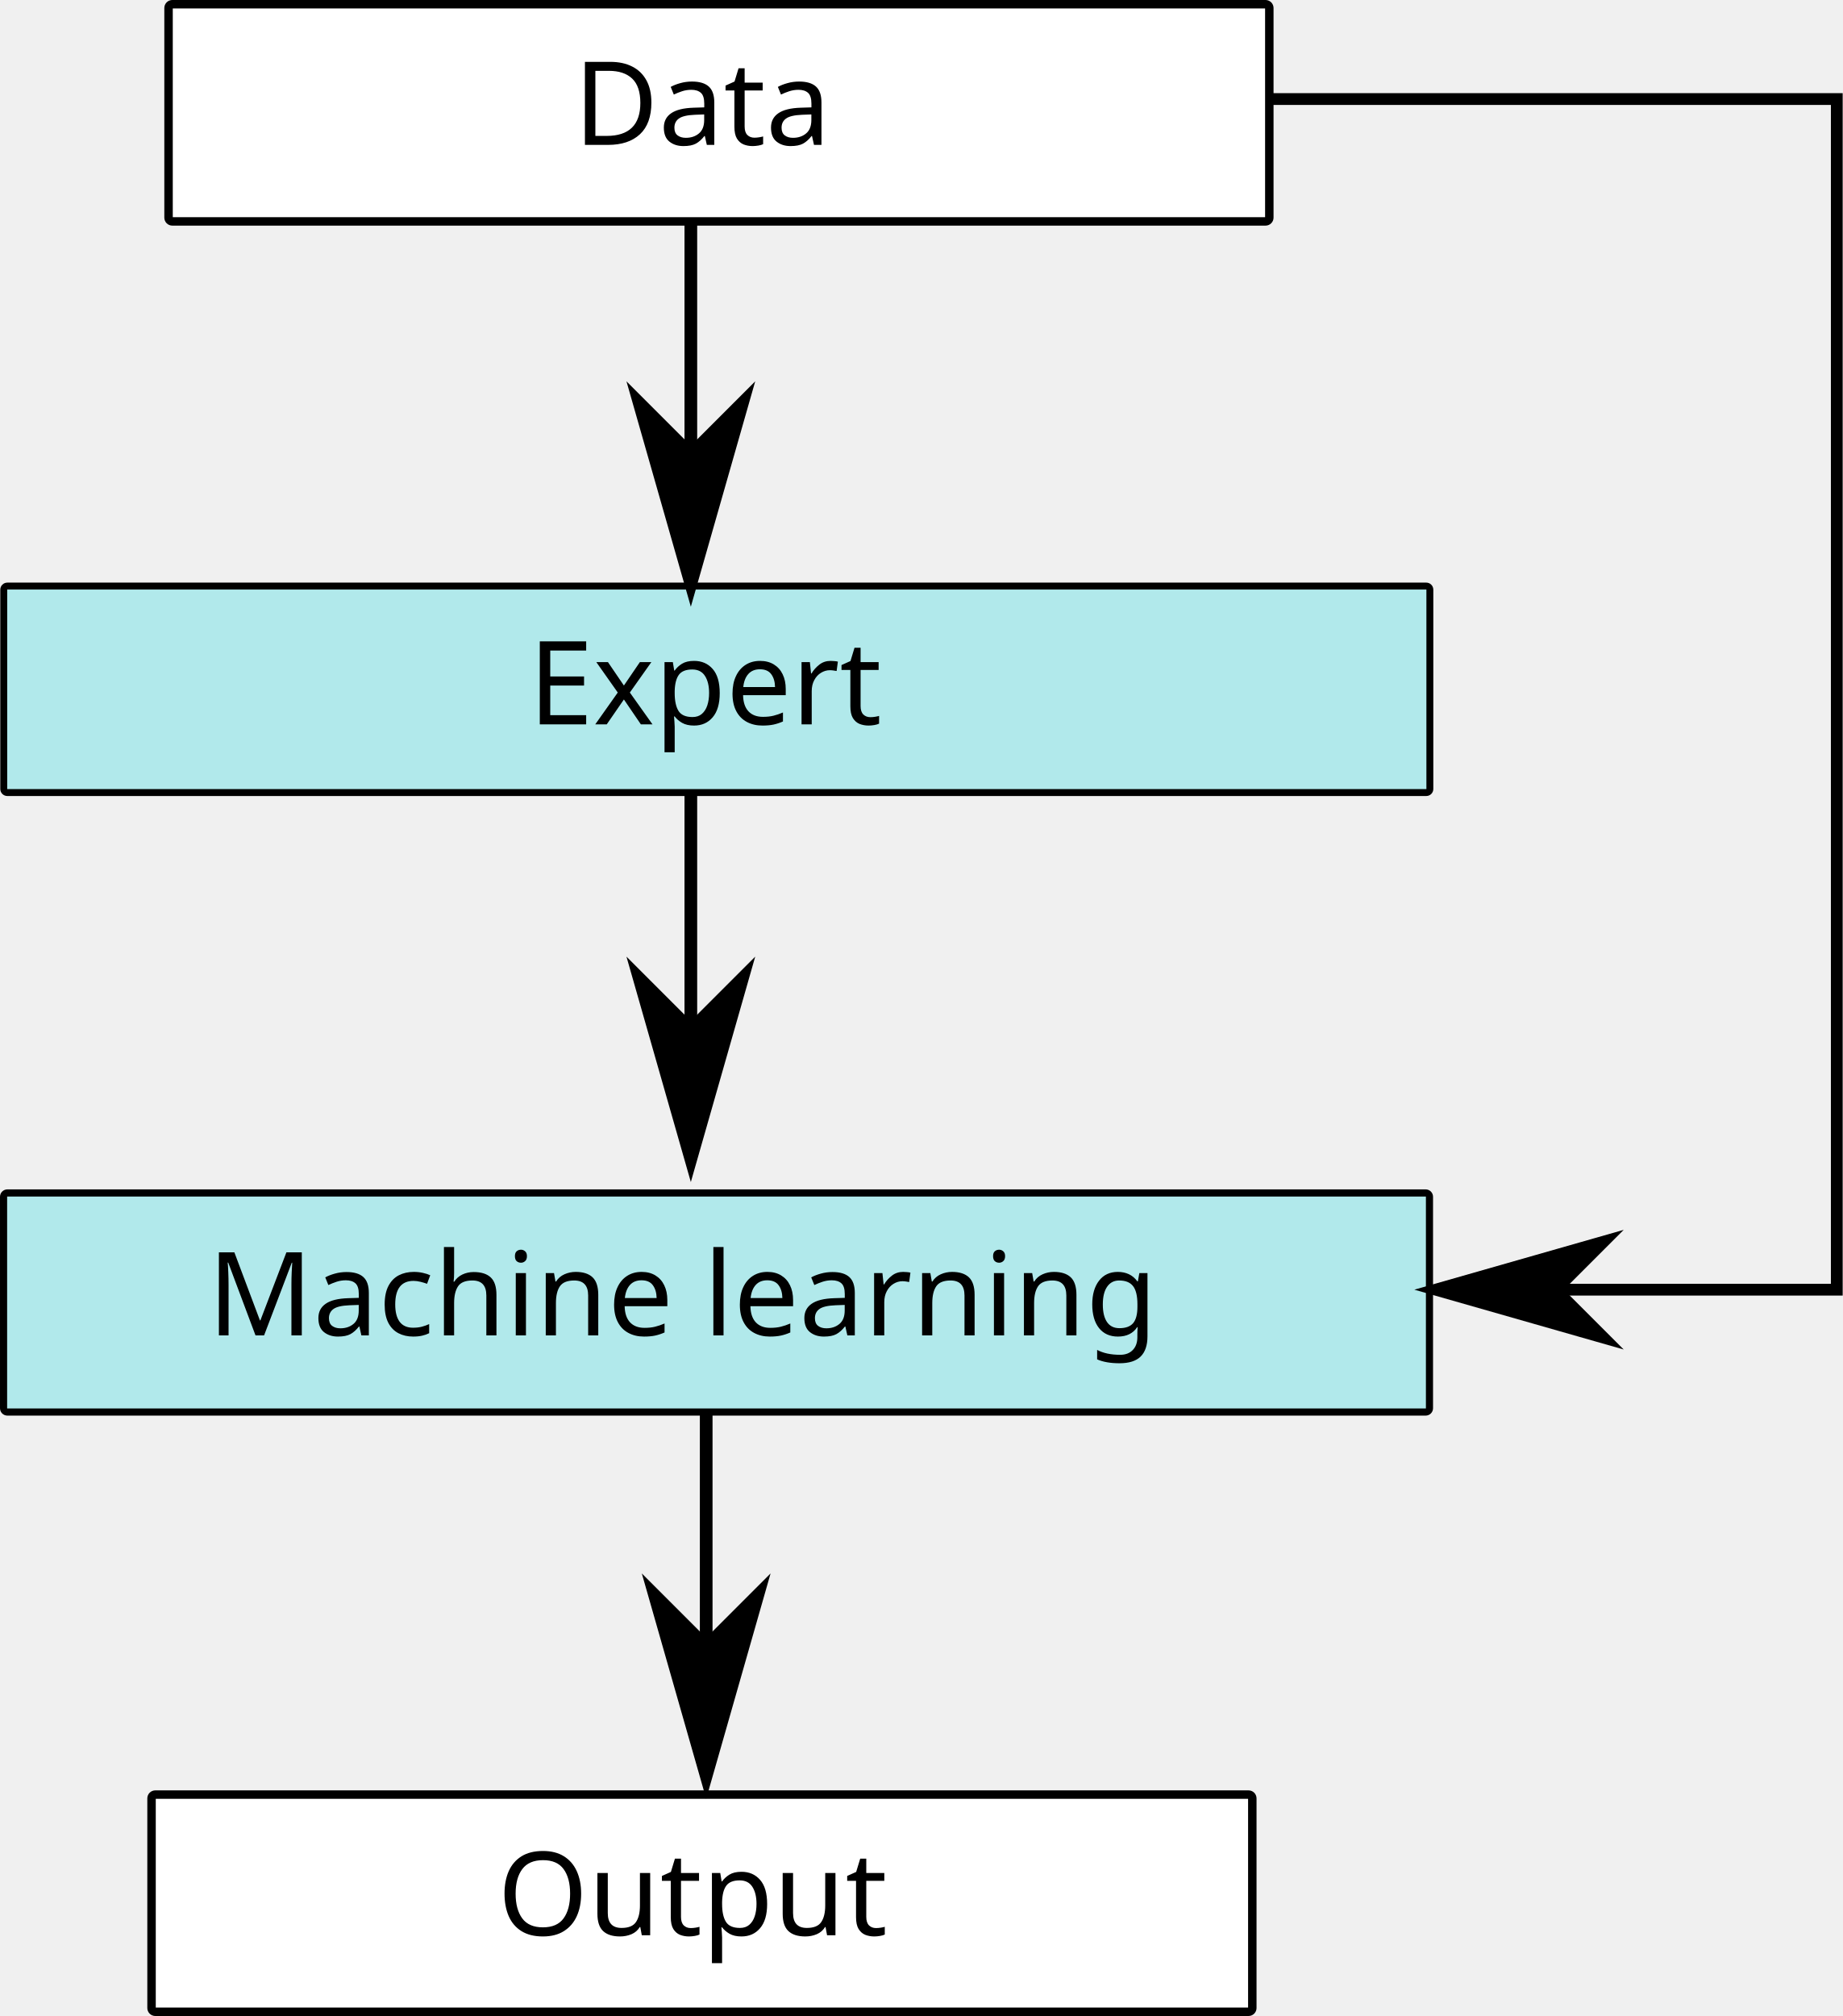
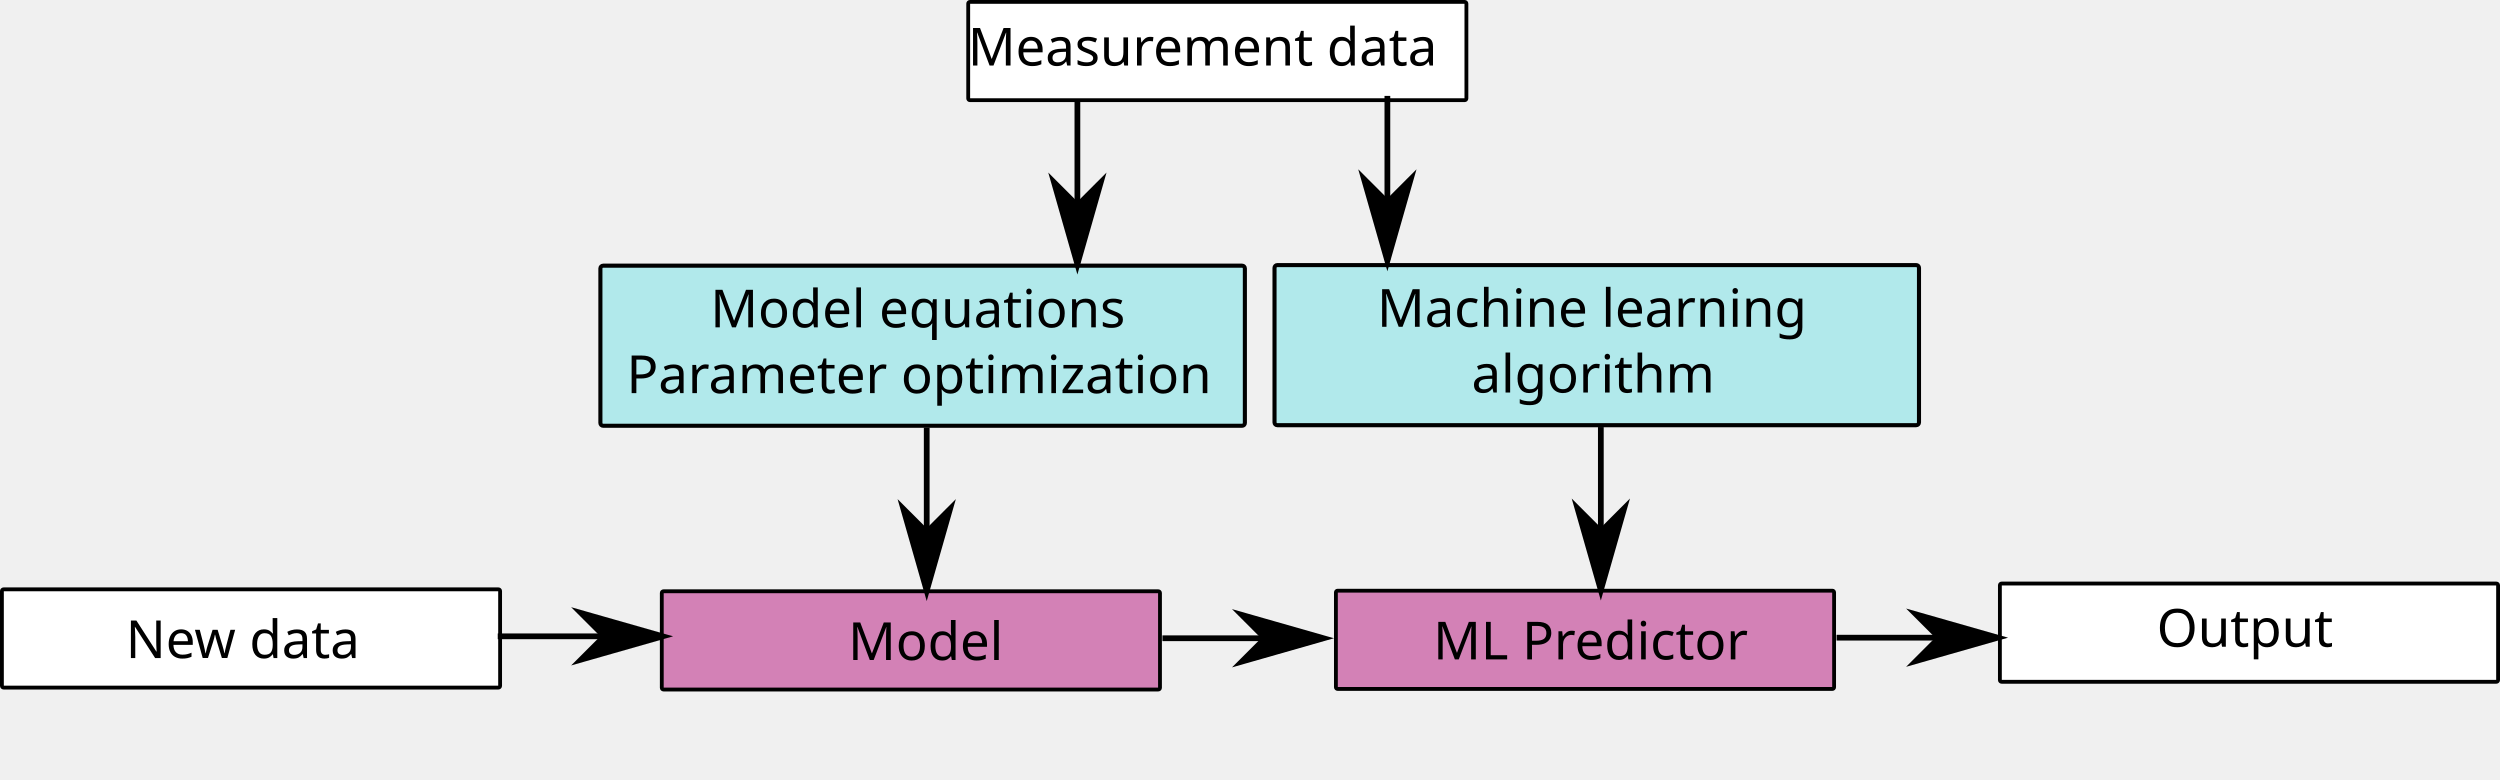
- <svg xmlns="http://www.w3.org/2000/svg" width="123.043mm" height="134.585mm" viewBox="0 0 435.98 476.878" id="svg2" version="1.1">
+ <svg xmlns="http://www.w3.org/2000/svg" width="368.848mm" height="115.037mm" viewBox="0 0 1306.942 407.61" id="svg2" version="1.1">
  <defs id="defs4">
-     <marker style="overflow:visible" id="marker9861" refX="0" refY="0" orient="auto">
-       <path transform="matrix(-0.8,0,0,-0.8,-10,0)" style="fill:#000000;fill-opacity:1;fill-rule:evenodd;stroke:#000000;stroke-width:1pt;stroke-opacity:1" d="M 0,0 5,-5 -12.5,0 5,5 0,0 Z" id="path9863" />
+     <marker orient="auto" refY="0" refX="0" id="marker5222" style="overflow:visible">
+       <path id="path5224" d="M 0,0 5,-5 -12.5,0 5,5 0,0 Z" style="fill:#000000;fill-opacity:1;fill-rule:evenodd;stroke:#000000;stroke-width:1pt;stroke-opacity:1" transform="matrix(-0.8,0,0,-0.8,-10,0)" />
    </marker>
-     <marker orient="auto" refY="0" refX="0" id="marker9502" style="overflow:visible">
-       <path id="path9504" d="M 0,0 5,-5 -12.5,0 5,5 0,0 Z" style="fill:#000000;fill-opacity:1;fill-rule:evenodd;stroke:#000000;stroke-width:1pt;stroke-opacity:1" transform="matrix(-0.8,0,0,-0.8,-10,0)" />
-     </marker>
-     <marker style="overflow:visible" id="marker8812" refX="0" refY="0" orient="auto">
-       <path transform="matrix(-0.8,0,0,-0.8,-10,0)" style="fill:#000000;fill-opacity:1;fill-rule:evenodd;stroke:#000000;stroke-width:1pt;stroke-opacity:1" d="M 0,0 5,-5 -12.5,0 5,5 0,0 Z" id="path8814" />
+     <marker orient="auto" refY="0" refX="0" id="marker4329" style="overflow:visible">
+       <path id="path4331" d="M 0,0 5,-5 -12.5,0 5,5 0,0 Z" style="fill:#000000;fill-opacity:1;fill-rule:evenodd;stroke:#000000;stroke-width:1pt;stroke-opacity:1" transform="matrix(-0.8,0,0,-0.8,-10,0)" />
    </marker>
    <marker style="overflow:visible" id="marker4690" refX="0" refY="0" orient="auto">
      <path transform="matrix(-0.8,0,0,-0.8,-10,0)" style="fill:#000000;fill-opacity:1;fill-rule:evenodd;stroke:#000000;stroke-width:1pt;stroke-opacity:1" d="M 0,0 5,-5 -12.5,0 5,5 0,0 Z" id="path4692" />
    </marker>
    <marker orient="auto" refY="0" refX="0" id="marker4636" style="overflow:visible">
      <path id="path4638" d="M 0,0 5,-5 -12.5,0 5,5 0,0 Z" style="fill:#000000;fill-opacity:1;fill-rule:evenodd;stroke:#000000;stroke-width:1pt;stroke-opacity:1" transform="matrix(-0.8,0,0,-0.8,-10,0)" />
    </marker>
    <marker style="overflow:visible" id="marker4602" refX="0" refY="0" orient="auto">
      <path transform="matrix(-0.8,0,0,-0.8,-10,0)" style="fill:#000000;fill-opacity:1;fill-rule:evenodd;stroke:#000000;stroke-width:1pt;stroke-opacity:1" d="M 0,0 5,-5 -12.5,0 5,5 0,0 Z" id="path4604" />
    </marker>
    <marker orient="auto" refY="0" refX="0" id="marker4566" style="overflow:visible">
      <path id="path4568" d="M 0,0 5,-5 -12.5,0 5,5 0,0 Z" style="fill:#000000;fill-opacity:1;fill-rule:evenodd;stroke:#000000;stroke-width:1pt;stroke-opacity:1" transform="matrix(-0.8,0,0,-0.8,-10,0)" />
    </marker>
    <marker orient="auto" refY="0" refX="0" id="Arrow1Lend" style="overflow:visible">
      <path id="path4279" d="M 0,0 5,-5 -12.5,0 5,5 0,0 Z" style="fill:#000000;fill-opacity:1;fill-rule:evenodd;stroke:#000000;stroke-width:1pt;stroke-opacity:1" transform="matrix(-0.8,0,0,-0.8,-10,0)" />
    </marker>
+     <marker style="overflow:visible" id="marker4690-3" refX="0" refY="0" orient="auto">
+       <path transform="matrix(-0.8,0,0,-0.8,-10,0)" style="fill:#000000;fill-opacity:1;fill-rule:evenodd;stroke:#000000;stroke-width:1pt;stroke-opacity:1" d="M 0,0 5,-5 -12.5,0 5,5 0,0 Z" id="path4692-6" />
+     </marker>
+     <marker orient="auto" refY="0" refX="0" id="marker4566-7" style="overflow:visible">
+       <path id="path4568-5" d="M 0,0 5,-5 -12.5,0 5,5 0,0 Z" style="fill:#000000;fill-opacity:1;fill-rule:evenodd;stroke:#000000;stroke-width:1pt;stroke-opacity:1" transform="matrix(-0.8,0,0,-0.8,-10,0)" />
+     </marker>
+     <marker orient="auto" refY="0" refX="0" id="Arrow1Lend-6" style="overflow:visible">
+       <path id="path4279-0" d="M 0,0 5,-5 -12.5,0 5,5 0,0 Z" style="fill:#000000;fill-opacity:1;fill-rule:evenodd;stroke:#000000;stroke-width:1pt;stroke-opacity:1" transform="matrix(-0.8,0,0,-0.8,-10,0)" />
+     </marker>
  </defs>
-   <g id="layer1" transform="translate(-193.9468,-96.17113)">
-     <g id="g4244" transform="translate(-7.999997,-403.3249)">
+   <g id="layer1" transform="translate(118.7891,-268.1711)">
+     <g id="g4244" transform="translate(145.5432,-231.3249)">
      <rect ry="0.89" y="500.496" x="241.825" height="51.37" width="260.444" id="rect4136" style="opacity:1;fill:#ffffff;fill-opacity:1;stroke:#000000;stroke-width:2;stroke-miterlimit:4;stroke-dasharray:none;stroke-dashoffset:0;stroke-opacity:1" />
-       <text id="text4138" y="533.768" x="337.673" style="font-style:normal;font-weight:normal;font-size:2.5px;line-height:125%;font-family:Sans;letter-spacing:0px;word-spacing:0px;fill:#000000;fill-opacity:1;stroke:none;stroke-width:1px;stroke-linecap:butt;stroke-linejoin:miter;stroke-opacity:1" xml:space="preserve">
-         <tspan style="font-style:normal;font-variant:normal;font-weight:normal;font-stretch:normal;font-size:27.5px;line-height:125%;font-family:Sans;-inkscape-font-specification:'Sans, Normal';text-align:start;writing-mode:lr-tb;text-anchor:start" y="533.768" x="337.673" id="tspan4140">Data</tspan>
+       <text id="text4138" y="533.768" x="241.673" style="font-style:normal;font-weight:normal;font-size:2.5px;line-height:125%;font-family:Sans;letter-spacing:0px;word-spacing:0px;fill:#000000;fill-opacity:1;stroke:none;stroke-width:1px;stroke-linecap:butt;stroke-linejoin:miter;stroke-opacity:1" xml:space="preserve">
+         <tspan style="font-style:normal;font-variant:normal;font-weight:normal;font-stretch:normal;font-size:27.5px;line-height:125%;font-family:Sans;-inkscape-font-specification:'Sans, Normal';text-align:start;writing-mode:lr-tb;text-anchor:start" y="533.768" x="241.673" id="tspan4140">Measurement data</tspan>
      </text>
    </g>
    <flowRoot xml:space="preserve" id="flowRoot4142" style="font-style:normal;font-weight:normal;font-size:2.5px;line-height:125%;font-family:Sans;letter-spacing:0px;word-spacing:0px;fill:#000000;fill-opacity:1;stroke:none;stroke-width:1px;stroke-linecap:butt;stroke-linejoin:miter;stroke-opacity:1">
      <flowRegion id="flowRegion4144">
        <rect id="rect4146" width="491.944" height="54.548" x="-145.462" y="407.885" />
      </flowRegion>
      <flowPara id="flowPara4148" />
    </flowRoot>
-     <g id="g4249" transform="translate(-7.999997,-249.2766)">
-       <rect ry="0.846" y="484.082" x="202.831" height="48.842" width="337.423" id="rect4136-6" style="opacity:1;fill:#b1e9eb;fill-opacity:1;stroke:#000000;stroke-width:1.636;stroke-miterlimit:4;stroke-dasharray:none;stroke-dashoffset:0;stroke-opacity:1" />
+     <g id="g4249" transform="translate(-7.999997,-77.27664)">
+       <rect ry="1.45" y="484.334" x="203.083" height="83.694" width="336.918" id="rect4136-6" style="opacity:1;fill:#b1e9eb;fill-opacity:1;stroke:#000000;stroke-width:2.141;stroke-miterlimit:4;stroke-dasharray:none;stroke-dashoffset:0;stroke-opacity:1" />
+       <text id="text4138-3" y="516.58" x="371.947" style="font-style:normal;font-weight:normal;font-size:2.5px;line-height:125%;font-family:Sans;text-align:center;letter-spacing:0px;word-spacing:0px;text-anchor:middle;fill:#000000;fill-opacity:1;stroke:none;stroke-width:1px;stroke-linecap:butt;stroke-linejoin:miter;stroke-opacity:1" xml:space="preserve">
+         <tspan id="tspan4171" style="font-style:normal;font-variant:normal;font-weight:normal;font-stretch:normal;font-size:27.5px;line-height:125%;font-family:Sans;-inkscape-font-specification:'Sans, Normal';text-align:center;writing-mode:lr-tb;text-anchor:middle" y="516.58" x="371.947">Model equations</tspan>
+         <tspan style="font-style:normal;font-variant:normal;font-weight:normal;font-stretch:normal;font-size:27.5px;line-height:125%;font-family:Sans;-inkscape-font-specification:'Sans, Normal';text-align:center;writing-mode:lr-tb;text-anchor:middle" y="550.955" x="371.947" id="tspan4809">Parameter optimization</tspan>
+       </text>
+     </g>
+     <g id="g4265" transform="translate(-359.6143,75.76144)">
+       <rect ry="0.89" y="500.496" x="241.825" height="51.37" width="260.444" id="rect4136-61" style="opacity:1;fill:#ffffff;fill-opacity:1;stroke:#000000;stroke-width:2;stroke-miterlimit:4;stroke-dasharray:none;stroke-dashoffset:0;stroke-opacity:1" />
+       <text id="text4138-5" y="536.433" x="306.587" style="font-style:normal;font-weight:normal;font-size:2.5px;line-height:125%;font-family:Sans;letter-spacing:0px;word-spacing:0px;fill:#000000;fill-opacity:1;stroke:none;stroke-width:1px;stroke-linecap:butt;stroke-linejoin:miter;stroke-opacity:1" xml:space="preserve">
+         <tspan style="font-style:normal;font-variant:normal;font-weight:normal;font-stretch:normal;font-size:27.5px;line-height:125%;font-family:Sans;-inkscape-font-specification:'Sans, Normal';text-align:start;writing-mode:lr-tb;text-anchor:start" y="536.433" x="306.587" id="tspan4140-6">New data</tspan>
+       </text>
+     </g>
+     <g id="g4255" transform="translate(-14.64721,76.7716)">
+       <rect ry="0.89" y="500.496" x="241.825" height="51.37" width="260.444" id="rect4136-61-7" style="opacity:1;fill:#b10074;fill-opacity:0.463;stroke:#000000;stroke-width:2;stroke-miterlimit:4;stroke-dasharray:none;stroke-dashoffset:0;stroke-opacity:1" />
+       <text id="text4138-5-3" y="536.433" x="339.239" style="font-style:normal;font-weight:normal;font-size:2.5px;line-height:125%;font-family:Sans;letter-spacing:0px;word-spacing:0px;fill:#000000;fill-opacity:1;stroke:none;stroke-width:1px;stroke-linecap:butt;stroke-linejoin:miter;stroke-opacity:1" xml:space="preserve">
+         <tspan style="font-style:normal;font-variant:normal;font-weight:normal;font-stretch:normal;font-size:27.5px;line-height:125%;font-family:Sans;-inkscape-font-specification:'Sans, Normal';text-align:start;writing-mode:lr-tb;text-anchor:start" y="536.433" x="339.239" id="tspan4140-6-3">Model</tspan>
+       </text>
    </g>
    <flowRoot xml:space="preserve" id="flowRoot4215" style="font-style:normal;font-weight:normal;font-size:2.5px;line-height:125%;font-family:Sans;letter-spacing:0px;word-spacing:0px;fill:#000000;fill-opacity:1;stroke:none;stroke-width:1px;stroke-linecap:butt;stroke-linejoin:miter;stroke-opacity:1">
      <flowRegion id="flowRegion4217">
        <rect id="rect4219" width="316.429" height="94.286" x="165.714" y="572.362" />
      </flowRegion>
      <flowPara id="flowPara4221" />
    </flowRoot>
-     <path style="fill:none;fill-rule:evenodd;stroke:#000000;stroke-width:3;stroke-linecap:butt;stroke-linejoin:miter;stroke-miterlimit:4;stroke-dasharray:none;stroke-opacity:1;marker-end:url(#Arrow1Lend)" d="m 357.4,148.002 0,85.863" id="path4270" />
-     <g id="g4249-8" transform="translate(-6.045541,-80.49234)">
-       <rect ry="0.898" y="458.853" x="200.835" height="51.824" width="337.373" id="rect4136-6-3" style="opacity:1;fill:#b1e9eb;fill-opacity:1;stroke:#000000;stroke-width:1.686;stroke-miterlimit:4;stroke-dasharray:none;stroke-dashoffset:0;stroke-opacity:1" />
-       <text id="text4138-3-6" y="348.009" x="369.089" style="font-style:normal;font-weight:normal;font-size:2.5px;line-height:125%;font-family:Sans;text-align:center;letter-spacing:0px;word-spacing:0px;text-anchor:middle;fill:#000000;fill-opacity:1;stroke:none;stroke-width:1px;stroke-linecap:butt;stroke-linejoin:miter;stroke-opacity:1" xml:space="preserve">
-         <tspan style="font-style:normal;font-variant:normal;font-weight:normal;font-stretch:normal;font-size:27.5px;line-height:125%;font-family:Sans;-inkscape-font-specification:'Sans, Normal';text-align:center;writing-mode:lr-tb;text-anchor:middle" y="348.009" x="369.089" id="tspan9664">Expert</tspan>
+     <g id="g4260" transform="translate(684.8834,72.73098)">
+       <rect ry="0.89" y="500.496" x="241.825" height="51.37" width="260.444" id="rect4136-61-7-4" style="opacity:1;fill:#ffffff;fill-opacity:1;stroke:#000000;stroke-width:2;stroke-miterlimit:4;stroke-dasharray:none;stroke-dashoffset:0;stroke-opacity:1" />
+       <text id="text4138-5-3-8" y="533.526" x="323.808" style="font-style:normal;font-weight:normal;font-size:2.5px;line-height:125%;font-family:Sans;letter-spacing:0px;word-spacing:0px;fill:#000000;fill-opacity:1;stroke:none;stroke-width:1px;stroke-linecap:butt;stroke-linejoin:miter;stroke-opacity:1" xml:space="preserve">
+         <tspan style="font-style:normal;font-variant:normal;font-weight:normal;font-stretch:normal;font-size:27.5px;line-height:125%;font-family:Sans;-inkscape-font-specification:'Sans, Normal';text-align:start;writing-mode:lr-tb;text-anchor:start" y="533.526" x="323.808" id="tspan4140-6-3-5">Output</tspan>
      </text>
    </g>
-     <text id="text4138-3" y="412.05" x="357.049" style="font-style:normal;font-weight:normal;font-size:2.5px;line-height:125%;font-family:Sans;text-align:center;letter-spacing:0px;word-spacing:0px;text-anchor:middle;fill:#000000;fill-opacity:1;stroke:none;stroke-width:1px;stroke-linecap:butt;stroke-linejoin:miter;stroke-opacity:1" xml:space="preserve">
-       <tspan style="font-style:normal;font-variant:normal;font-weight:normal;font-stretch:normal;font-size:27.5px;line-height:125%;font-family:Sans;-inkscape-font-specification:'Sans, Normal';text-align:center;writing-mode:lr-tb;text-anchor:middle" y="412.05" x="357.049" id="tspan8679">Machine learning</tspan>
-     </text>
-     <path style="fill:none;fill-rule:evenodd;stroke:#000000;stroke-width:3;stroke-linecap:butt;stroke-linejoin:miter;stroke-miterlimit:4;stroke-dasharray:none;stroke-opacity:1;marker-end:url(#marker8812)" d="m 357.4,284.09 0,85.863" id="path4270-8" />
-     <path style="fill:none;fill-rule:evenodd;stroke:#000000;stroke-width:2.787;stroke-linecap:butt;stroke-linejoin:miter;stroke-miterlimit:4;stroke-dasharray:none;stroke-opacity:1;marker-end:url(#marker9502)" d="m 493.885,119.6 134.648,0 0,281.64 -94.54,0" id="path9494" />
-     <flowRoot xml:space="preserve" id="flowRoot9672" style="font-style:normal;font-weight:normal;font-size:2.5px;line-height:125%;font-family:Sans;letter-spacing:0px;word-spacing:0px;fill:#000000;fill-opacity:1;stroke:none;stroke-width:1px;stroke-linecap:butt;stroke-linejoin:miter;stroke-opacity:1">
-       <flowRegion id="flowRegion9674">
-         <rect id="rect9676" width="317.188" height="89.904" x="308.097" y="-200.178" />
-       </flowRegion>
-       <flowPara id="flowPara9678" />
-     </flowRoot>
-     <g id="g4244-7" transform="translate(-12.02403,20.18256)">
-       <rect ry="0.89" y="500.496" x="241.825" height="51.37" width="260.444" id="rect4136-9" style="opacity:1;fill:#ffffff;fill-opacity:1;stroke:#000000;stroke-width:2;stroke-miterlimit:4;stroke-dasharray:none;stroke-dashoffset:0;stroke-opacity:1" />
-       <text id="text4138-4" y="533.768" x="323.673" style="font-style:normal;font-weight:normal;font-size:2.5px;line-height:125%;font-family:Sans;letter-spacing:0px;word-spacing:0px;fill:#000000;fill-opacity:1;stroke:none;stroke-width:1px;stroke-linecap:butt;stroke-linejoin:miter;stroke-opacity:1" xml:space="preserve">
-         <tspan style="font-style:normal;font-variant:normal;font-weight:normal;font-stretch:normal;font-size:27.5px;line-height:125%;font-family:Sans;-inkscape-font-specification:'Sans, Normal';text-align:start;writing-mode:lr-tb;text-anchor:start" y="533.768" x="323.673" id="tspan4140-0">Output</tspan>
+     <path style="fill:none;fill-rule:evenodd;stroke:#000000;stroke-width:3;stroke-linecap:butt;stroke-linejoin:miter;stroke-miterlimit:4;stroke-dasharray:none;stroke-opacity:1;marker-end:url(#Arrow1Lend)" d="m 444.447,320.002 0,85.863" id="path4270" />
+     <path style="fill:none;fill-rule:evenodd;stroke:#000000;stroke-width:3;stroke-linecap:butt;stroke-linejoin:miter;stroke-miterlimit:4;stroke-dasharray:none;stroke-opacity:1;marker-end:url(#marker4566)" d="m 365.675,491.728 0,84.853" id="path4564" />
+     <path style="fill:none;fill-rule:evenodd;stroke:#000000;stroke-width:3;stroke-linecap:butt;stroke-linejoin:miter;stroke-miterlimit:4;stroke-dasharray:none;stroke-opacity:1;marker-end:url(#marker4636)" d="m 141.421,600.824 85.863,0" id="path4594" />
+     <path style="fill:none;fill-rule:evenodd;stroke:#000000;stroke-width:3;stroke-linecap:butt;stroke-linejoin:miter;stroke-miterlimit:4;stroke-dasharray:none;stroke-opacity:1;marker-end:url(#marker4690)" d="m 488.914,601.834 83.843,0" id="path4682" />
+     <g id="g4249-3" transform="translate(344.4154,-77.57833)">
+       <rect ry="1.45" y="484.334" x="203.083" height="83.694" width="336.918" id="rect4136-6-5" style="opacity:1;fill:#b1e9eb;fill-opacity:1;stroke:#000000;stroke-width:2.141;stroke-miterlimit:4;stroke-dasharray:none;stroke-dashoffset:0;stroke-opacity:1" />
+       <text id="text4138-3-6" y="516.58" x="371.947" style="font-style:normal;font-weight:normal;font-size:2.5px;line-height:125%;font-family:Sans;text-align:center;letter-spacing:0px;word-spacing:0px;text-anchor:middle;fill:#000000;fill-opacity:1;stroke:none;stroke-width:1px;stroke-linecap:butt;stroke-linejoin:miter;stroke-opacity:1" xml:space="preserve">
+         <tspan style="font-style:normal;font-variant:normal;font-weight:normal;font-stretch:normal;font-size:27.5px;line-height:125%;font-family:Sans;-inkscape-font-specification:'Sans, Normal';text-align:center;writing-mode:lr-tb;text-anchor:middle" y="516.58" x="371.947" id="tspan4809-9">Machine learning</tspan>
+         <tspan style="font-style:normal;font-variant:normal;font-weight:normal;font-stretch:normal;font-size:27.5px;line-height:125%;font-family:Sans;-inkscape-font-specification:'Sans, Normal';text-align:center;writing-mode:lr-tb;text-anchor:middle" y="550.955" x="371.947" id="tspan4395">algorithm</tspan>
      </text>
    </g>
-     <path style="fill:none;fill-rule:evenodd;stroke:#000000;stroke-width:3;stroke-linecap:butt;stroke-linejoin:miter;stroke-miterlimit:4;stroke-dasharray:none;stroke-opacity:1;marker-end:url(#marker9861)" d="m 361.033,429.991 0,85.863" id="path4270-6" />
-     <flowRoot xml:space="preserve" id="flowRoot10827" style="font-style:normal;font-weight:normal;font-size:2.5px;line-height:125%;font-family:Sans;letter-spacing:0px;word-spacing:0px;fill:#000000;fill-opacity:1;stroke:none;stroke-width:1px;stroke-linecap:butt;stroke-linejoin:miter;stroke-opacity:1">
-       <flowRegion id="flowRegion10829">
-         <rect id="rect10831" width="417.193" height="82.833" x="278.802" y="116" />
-       </flowRegion>
-       <flowPara id="flowPara10833" />
-     </flowRoot>
+     <g id="g4255-1" transform="translate(337.7682,76.46991)">
+       <rect ry="0.89" y="500.496" x="241.825" height="51.37" width="260.444" id="rect4136-61-7-2" style="opacity:1;fill:#b10074;fill-opacity:0.463;stroke:#000000;stroke-width:2;stroke-miterlimit:4;stroke-dasharray:none;stroke-dashoffset:0;stroke-opacity:1" />
+       <text id="text4138-5-3-7" y="536.433" x="377.25" style="font-style:normal;font-weight:normal;font-size:2.5px;line-height:125%;font-family:Sans;text-align:center;letter-spacing:0px;word-spacing:0px;text-anchor:middle;fill:#000000;fill-opacity:1;stroke:none;stroke-width:1px;stroke-linecap:butt;stroke-linejoin:miter;stroke-opacity:1" xml:space="preserve">
+         <tspan style="font-style:normal;font-variant:normal;font-weight:normal;font-stretch:normal;font-size:27.5px;line-height:125%;font-family:Sans;-inkscape-font-specification:'Sans, Normal';text-align:center;writing-mode:lr-tb;text-anchor:middle" y="536.433" x="377.25" id="tspan4140-6-3-0">ML Predictor</tspan>
+       </text>
+     </g>
+     <path style="fill:none;fill-rule:evenodd;stroke:#000000;stroke-width:3;stroke-linecap:butt;stroke-linejoin:miter;stroke-miterlimit:4;stroke-dasharray:none;stroke-opacity:1;marker-end:url(#marker5222)" d="m 718.091,491.426 0,84.853" id="path4564-9" />
+     <path style="fill:none;fill-rule:evenodd;stroke:#000000;stroke-width:3;stroke-linecap:butt;stroke-linejoin:miter;stroke-miterlimit:4;stroke-dasharray:none;stroke-opacity:1;marker-end:url(#marker4329)" d="m 841.329,601.532 83.843,0" id="path4682-3" />
+     <path style="fill:none;fill-rule:evenodd;stroke:#000000;stroke-width:3;stroke-linecap:butt;stroke-linejoin:miter;stroke-miterlimit:4;stroke-dasharray:none;stroke-opacity:1;marker-end:url(#Arrow1Lend-6)" d="m 606.5,318.306 0,85.863" id="path4270-6" />
  </g>
</svg>
